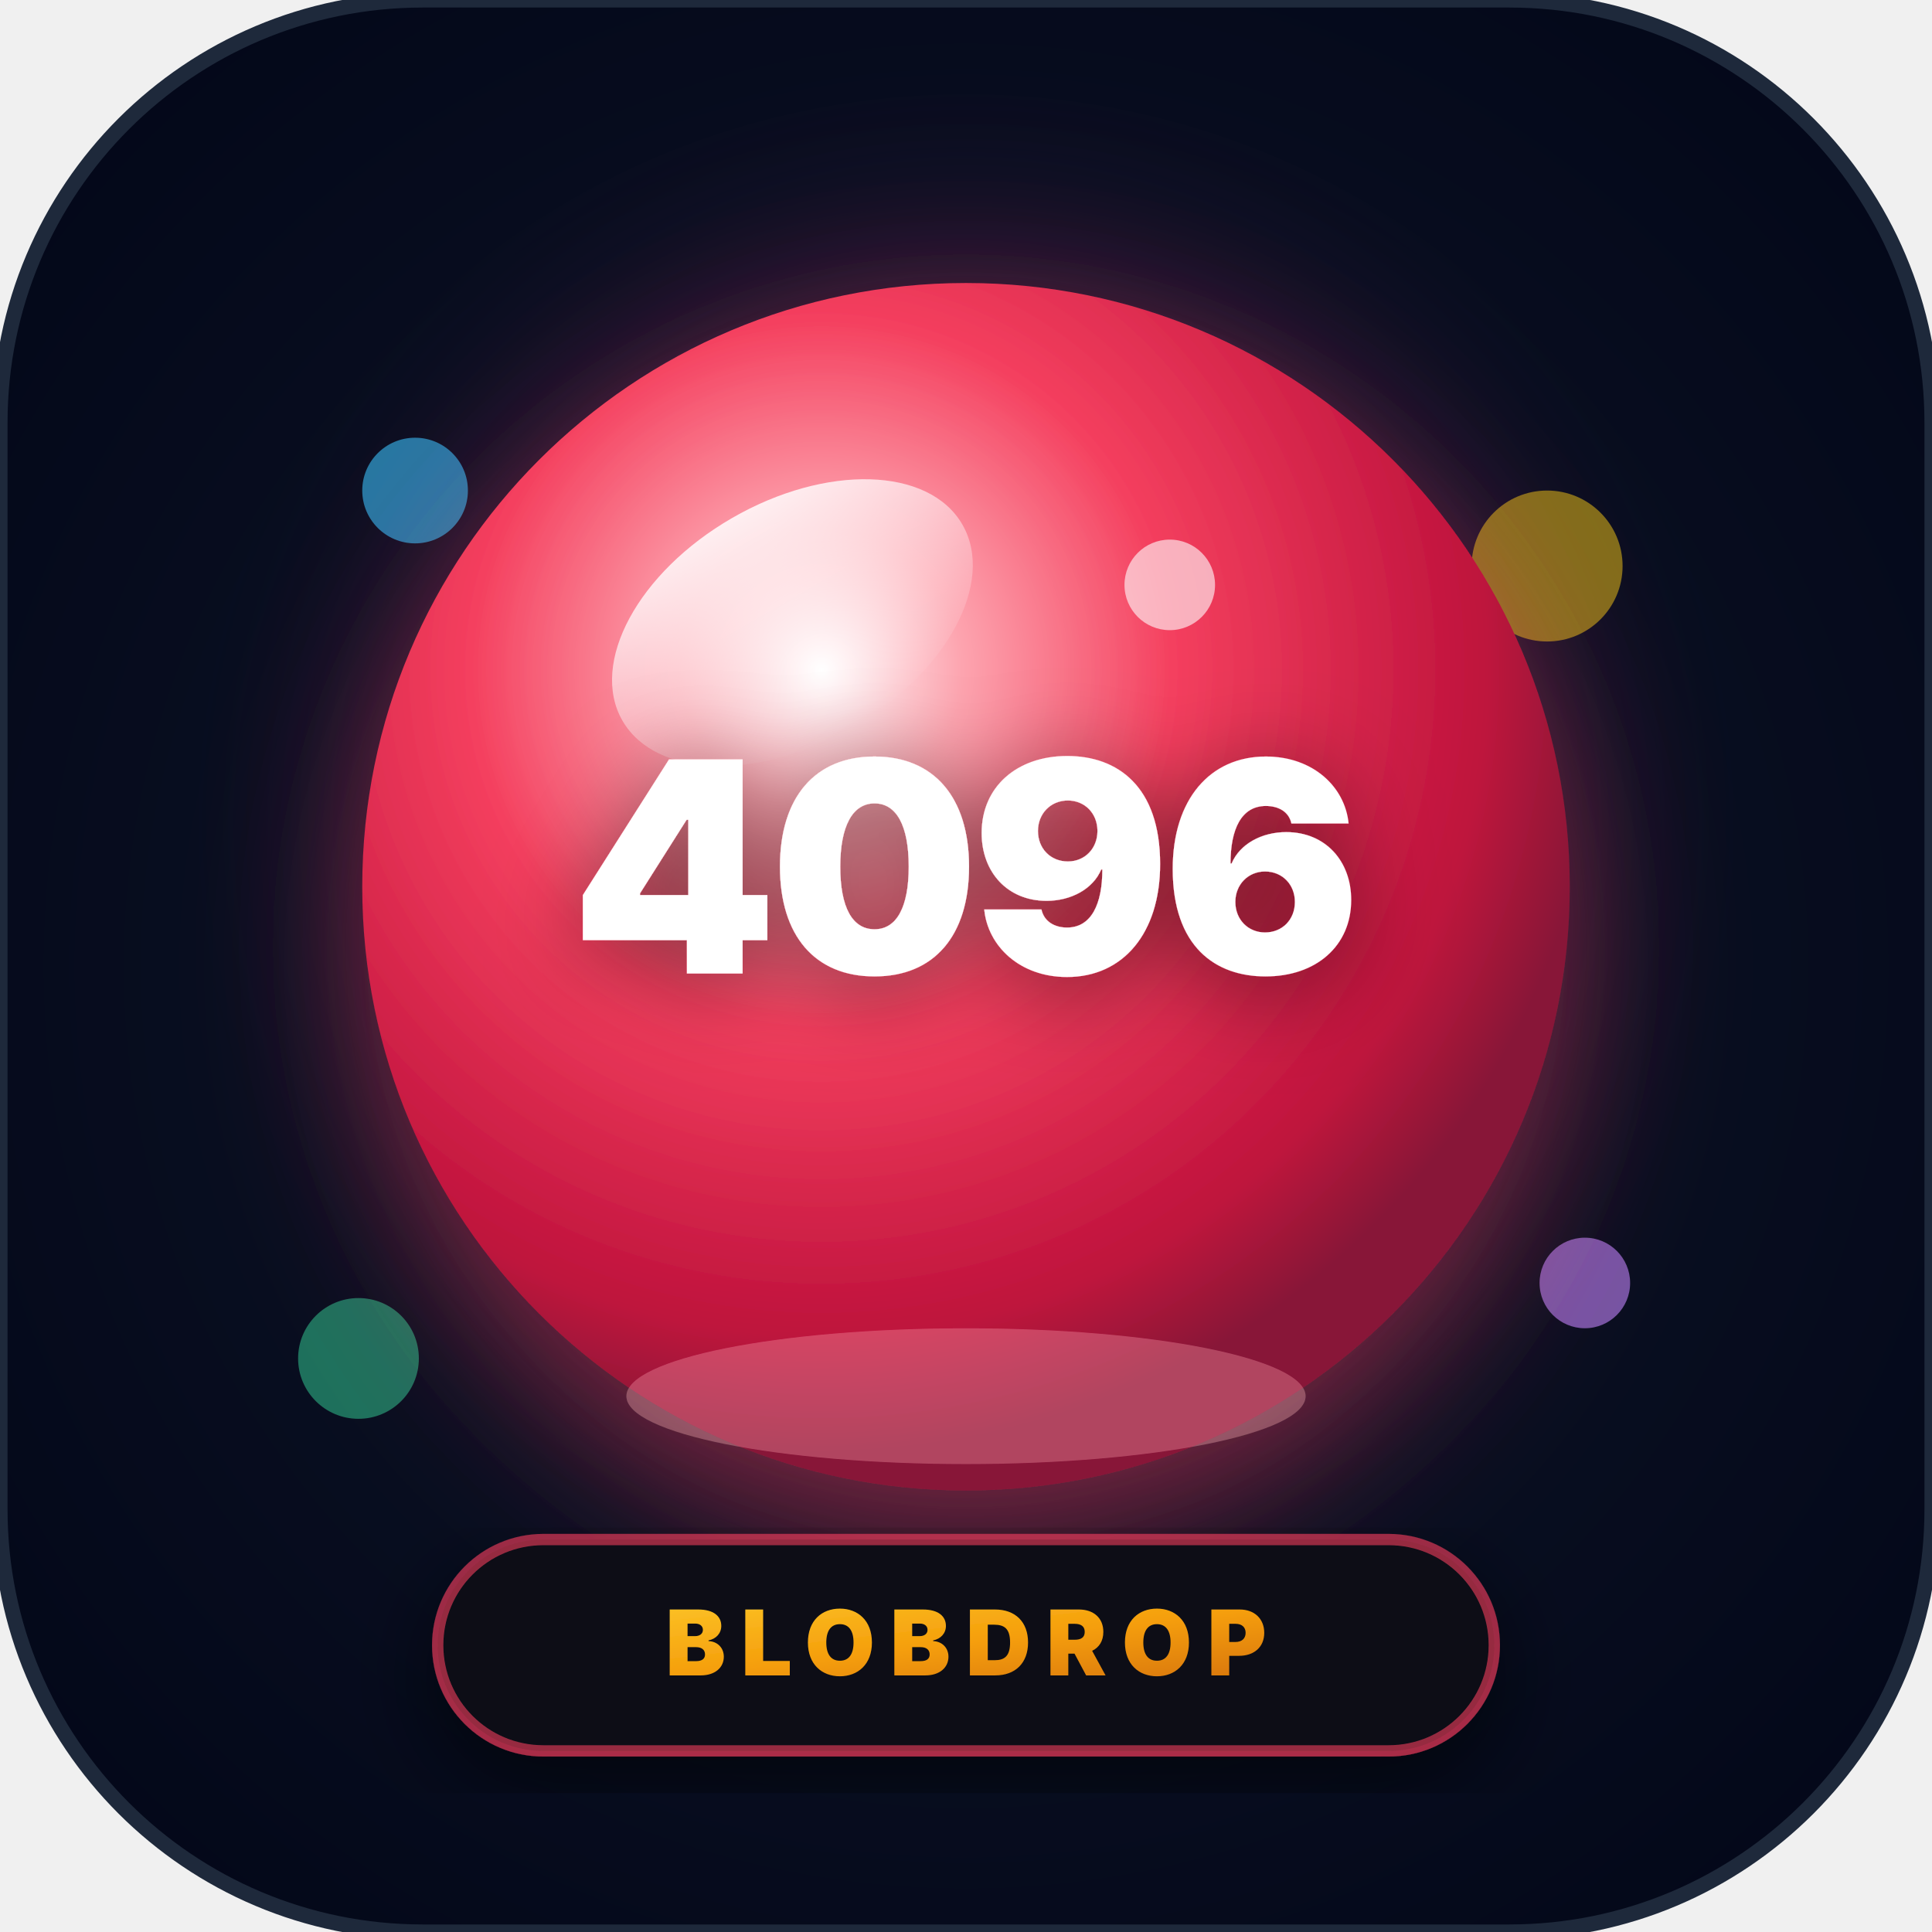
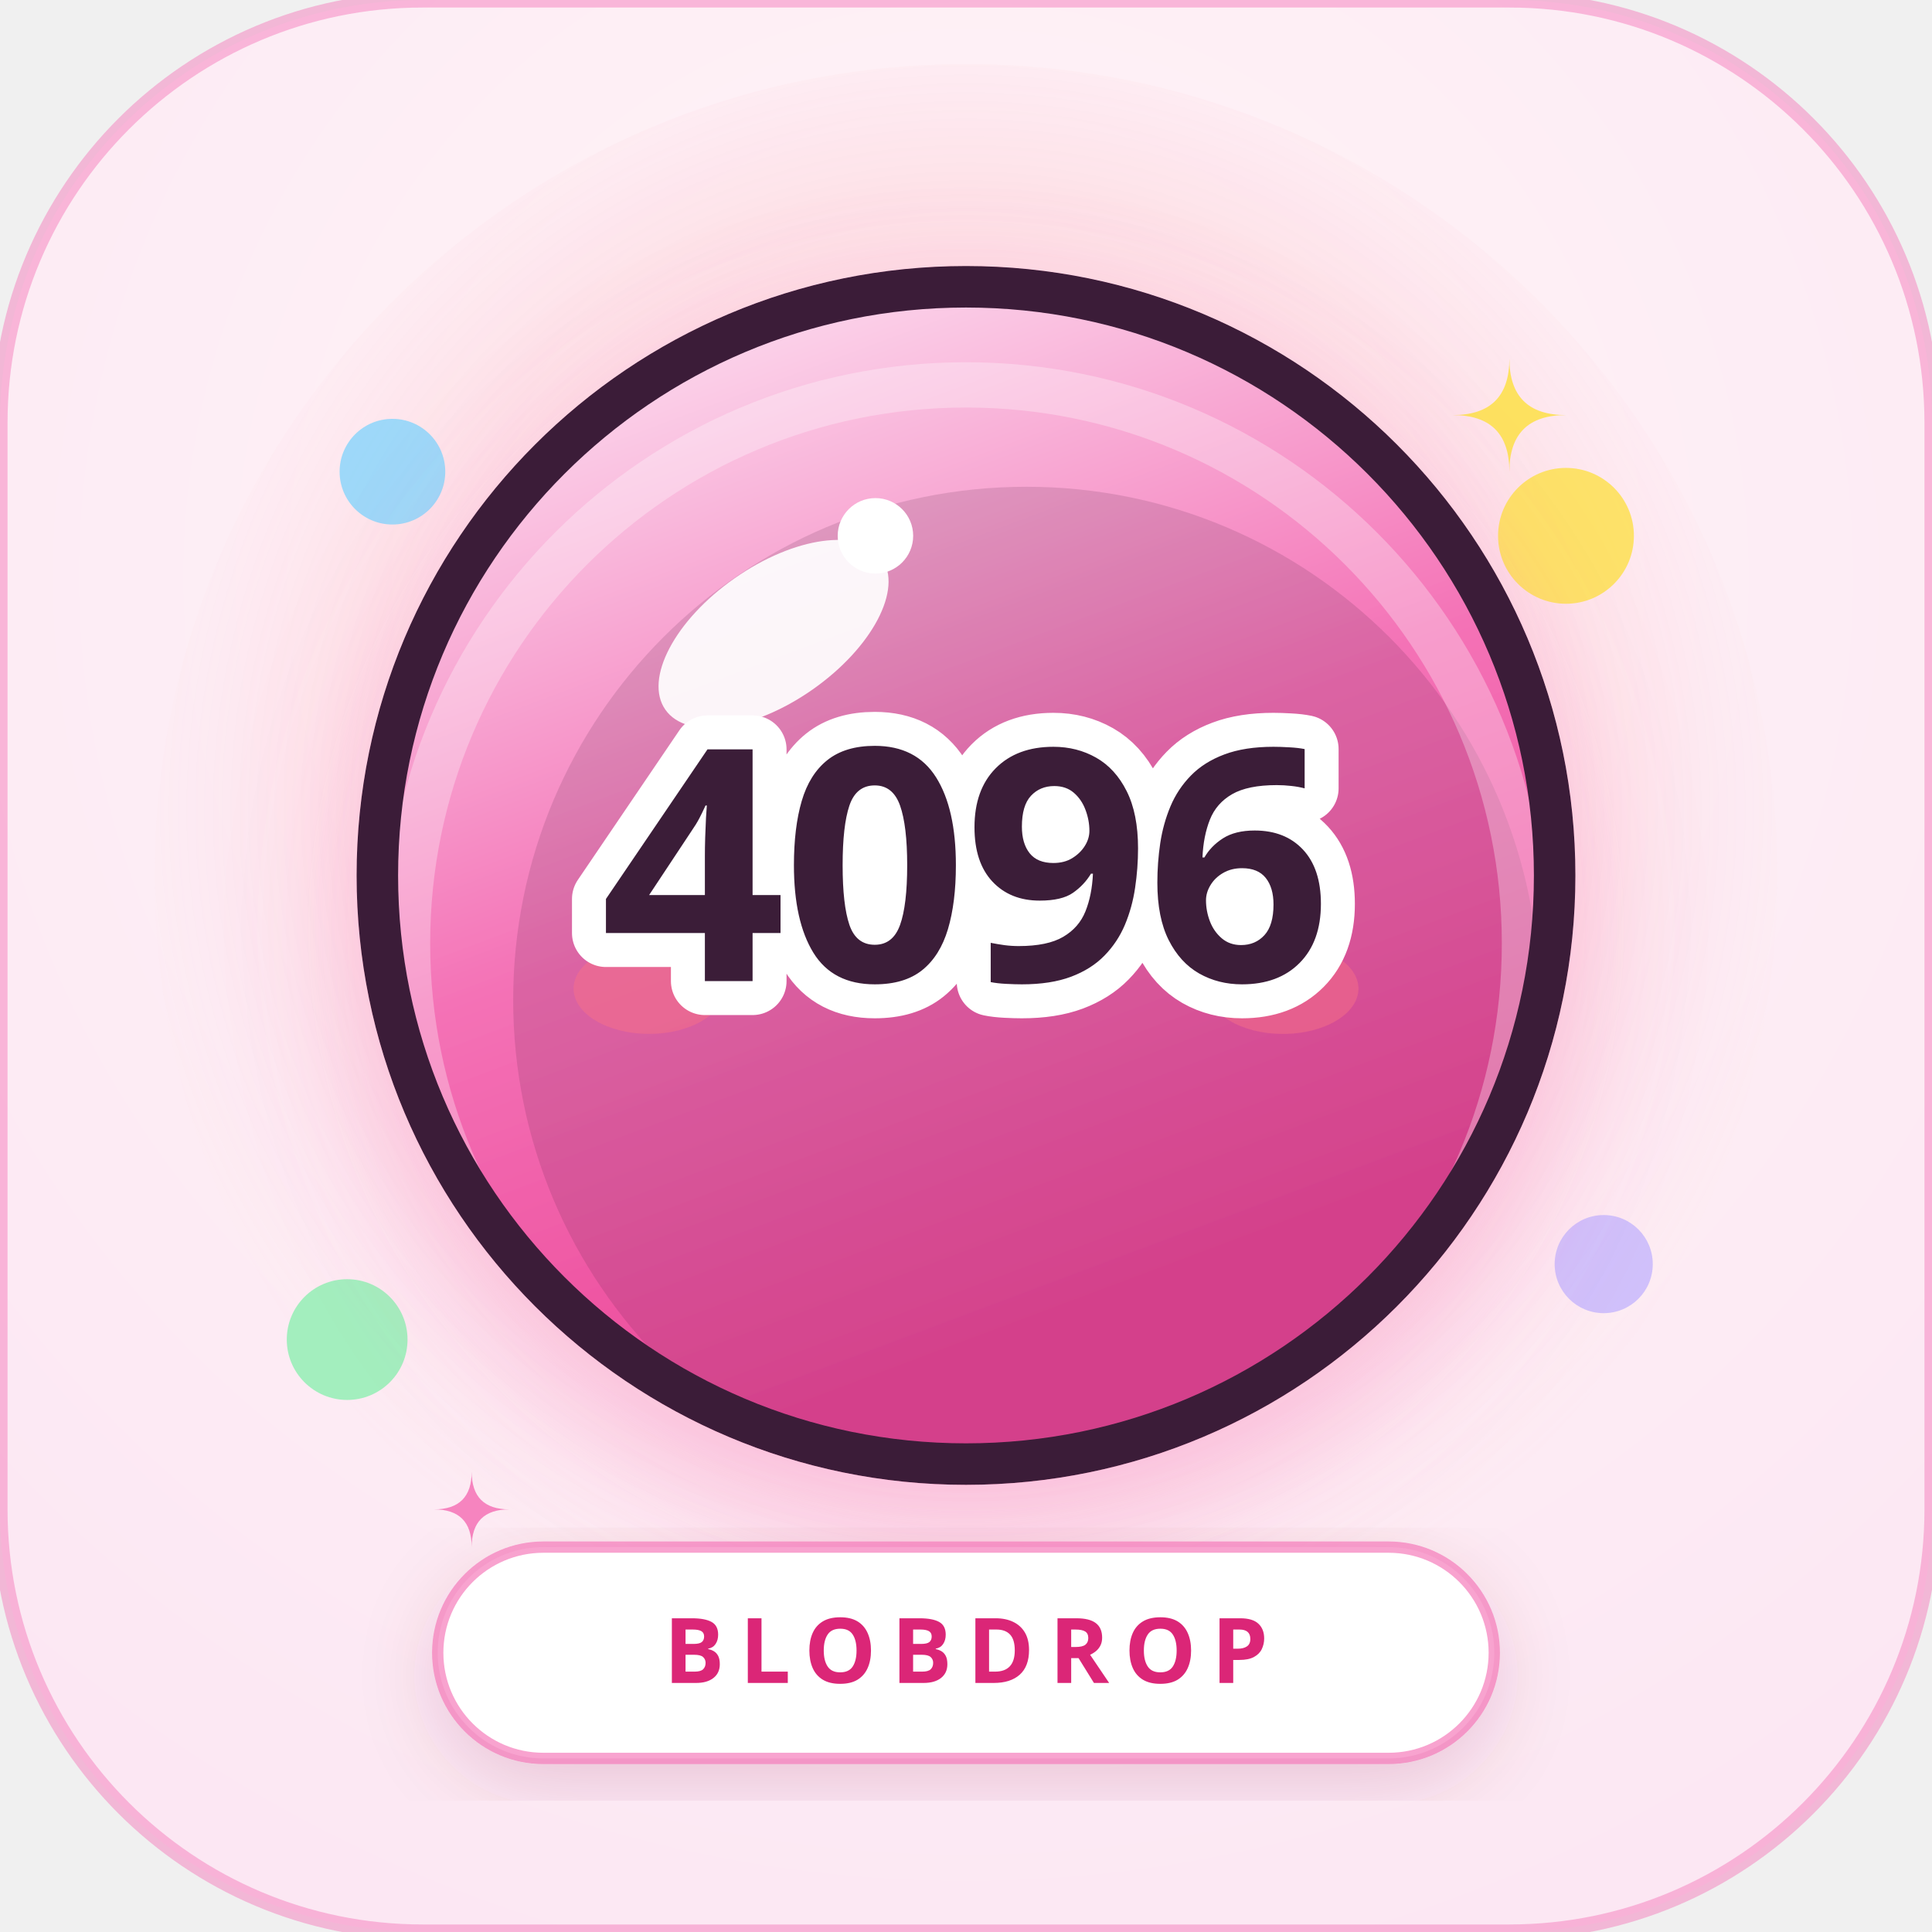
<svg xmlns="http://www.w3.org/2000/svg" viewBox="0 0 512 512" width="512" height="512">
  <defs>
-     <radialGradient id="bgGrad" cx="50%" cy="50%" r="70%">
-       <stop offset="0%" stop-color="#0f172a" />
-       <stop offset="100%" stop-color="#020617" />
+     <radialGradient id="bgGrad" cx="50%" cy="30%" r="75%">
+       <stop offset="0%" stop-color="#fff5f7" />
+       <stop offset="100%" stop-color="#fce7f3" />
    </radialGradient>
-     <radialGradient id="auraGlow" cx="50%" cy="46%" r="50%">
-       <stop offset="20%" stop-color="#f43f5e" stop-opacity="0.5" />
-       <stop offset="60%" stop-color="#ec4899" stop-opacity="0.2" />
-       <stop offset="100%" stop-color="#020617" stop-opacity="0" />
+     <radialGradient id="auraGlow" cx="50%" cy="46%" r="55%">
+       <stop offset="25%" stop-color="#f472b6" stop-opacity="0.35" />
+       <stop offset="70%" stop-color="#fb7185" stop-opacity="0.12" />
+       <stop offset="100%" stop-color="#fff5f7" stop-opacity="0" />
    </radialGradient>
-     <radialGradient id="jellyGrad" cx="38%" cy="32%" r="65%">
-       <stop offset="0%" stop-color="#ffffff" />
-       <stop offset="18%" stop-color="#fda4af" />
-       <stop offset="45%" stop-color="#f43f5e" />
-       <stop offset="85%" stop-color="#be123c" />
-       <stop offset="100%" stop-color="#881337" />
-     </radialGradient>
-     <linearGradient id="specular" x1="0%" y1="0%" x2="0%" y2="100%">
-       <stop offset="0%" stop-color="#ffffff" stop-opacity="0.85" />
-       <stop offset="100%" stop-color="#ffffff" stop-opacity="0" />
-     </linearGradient>
-     <linearGradient id="badgeGrad" x1="0%" y1="0%" x2="100%" y2="100%">
-       <stop offset="0%" stop-color="#fbbf24" />
-       <stop offset="50%" stop-color="#f59e0b" />
-       <stop offset="100%" stop-color="#d97706" />
+     <linearGradient id="blobGrad" x1="20%" y1="10%" x2="50%" y2="90%">
+       <stop offset="0%" stop-color="#fbcfe8" />
+       <stop offset="50%" stop-color="#f472b6" />
+       <stop offset="100%" stop-color="#ec4899" />
    </linearGradient>
    <filter id="blobShadow" x="-20%" y="-20%" width="140%" height="140%">
-       <feDropShadow dx="0" dy="16" stdDeviation="20" flood-color="#f43f5e" flood-opacity="0.45" />
+       <feDropShadow dx="0" dy="14" stdDeviation="16" flood-color="#f472b6" flood-opacity="0.32" />
    </filter>
-     <filter id="badgeShadow" x="-20%" y="-20%" width="140%" height="140%">
-       <feDropShadow dx="0" dy="8" stdDeviation="12" flood-color="#000000" flood-opacity="0.6" />
+     <filter id="cardShadow" x="-20%" y="-20%" width="140%" height="140%">
+       <feDropShadow dx="0" dy="6" stdDeviation="10" flood-color="#831843" flood-opacity="0.16" />
    </filter>
+     <clipPath id="blobClip">
+       <circle cx="256" cy="232" r="156" />
+     </clipPath>
  </defs>
-   <rect width="512" height="512" rx="112" fill="url(#bgGrad)" stroke="#1e293b" stroke-width="4" />
-   <circle cx="256" cy="235" r="210" fill="url(#auraGlow)" />
-   <circle cx="110" cy="130" r="14" fill="#38bdf8" opacity="0.6" />
-   <circle cx="410" cy="150" r="20" fill="#facc15" opacity="0.5" />
-   <circle cx="95" cy="360" r="16" fill="#34d399" opacity="0.5" />
-   <circle cx="420" cy="340" r="12" fill="#c084fc" opacity="0.6" />
+   <rect width="512" height="512" rx="112" fill="url(#bgGrad)" stroke="rgba(244, 114, 182, 0.45)" stroke-width="4" />
+   <circle cx="256" cy="232" r="215" fill="url(#auraGlow)" />
+   <circle cx="104" cy="125" r="14" fill="#7dd3fc" opacity="0.75" />
+   <circle cx="415" cy="142" r="18" fill="#fde047" opacity="0.8" />
+   <circle cx="92" cy="355" r="16" fill="#86efac" opacity="0.75" />
+   <circle cx="425" cy="335" r="13" fill="#c4b5fd" opacity="0.8" />
+   <path d="M400 95 Q400 110 415 110 Q400 110 400 125 Q400 110 385 110 Q400 110 400 95 Z" fill="#fde047" opacity="0.85" />
+   <path d="M125 390 Q125 400 135 400 Q125 400 125 410 Q125 400 115 400 Q125 400 125 390 Z" fill="#f472b6" opacity="0.85" />
  <g filter="url(#blobShadow)">
-     <circle cx="256" cy="235" r="160" fill="url(#jellyGrad)" />
-     <ellipse cx="256" cy="370" rx="90" ry="18" fill="#fda4af" opacity="0.35" />
-     <ellipse cx="210" cy="165" rx="52" ry="32" transform="rotate(-30 210 165)" fill="url(#specular)" />
-     <circle cx="310" cy="155" r="12" fill="#ffffff" opacity="0.6" />
+     <circle cx="256" cy="232" r="156" fill="url(#blobGrad)" />
+     <g clip-path="url(#blobClip)">
+       <circle cx="272" cy="265" r="136" fill="rgba(74, 29, 62, 0.15)" />
+       <circle cx="256" cy="250" r="148" fill="none" stroke="rgba(255, 255, 255, 0.3)" stroke-width="12" />
+     </g>
+     <circle cx="256" cy="232" r="156" fill="none" stroke="#3b1d38" stroke-width="11" />
+     <ellipse cx="172" cy="262" rx="20" ry="12" fill="rgba(251, 113, 133, 0.45)" />
+     <ellipse cx="340" cy="262" rx="20" ry="12" fill="rgba(251, 113, 133, 0.45)" />
+     <ellipse cx="205" cy="168" rx="35" ry="18" transform="rotate(-35 205 168)" fill="rgba(255, 255, 255, 0.92)" />
+     <circle cx="232" cy="142" r="10" fill="#ffffff" />
  </g>
-   <text x="256" y="258" font-family="'Outfit', system-ui, -apple-system, sans-serif" font-weight="900" font-size="78" fill="#ffffff" text-anchor="middle" letter-spacing="-2" filter="drop-shadow(0 4px 12px rgba(0,0,0,0.5))">4096</text>
-   <g filter="url(#badgeShadow)">
-     <rect x="116" y="408" width="280" height="56" rx="28" fill="#090d16" stroke="rgba(244, 63, 94, 0.6)" stroke-width="3" />
-     <text x="256" y="444" font-family="'Outfit', system-ui, -apple-system, sans-serif" font-weight="900" font-size="24" fill="url(#badgeGrad)" text-anchor="middle" letter-spacing="4">BLOBDROP</text>
+   <text x="256" y="260" font-family="'Fredoka', 'Outfit', sans-serif" font-weight="900" font-size="86" text-anchor="middle" letter-spacing="-1" stroke="#ffffff" stroke-width="18" stroke-linejoin="round" paint-order="stroke fill" fill="#3b1d38">4096</text>
+   <g filter="url(#cardShadow)">
+     <rect x="116" y="410" width="280" height="56" rx="28" fill="#ffffff" stroke="rgba(244, 114, 182, 0.65)" stroke-width="3" />
+     <text x="256" y="446" font-family="'Fredoka', 'Outfit', sans-serif" font-weight="900" font-size="24" fill="#db2777" text-anchor="middle" letter-spacing="4">BLOBDROP</text>
  </g>
</svg>
